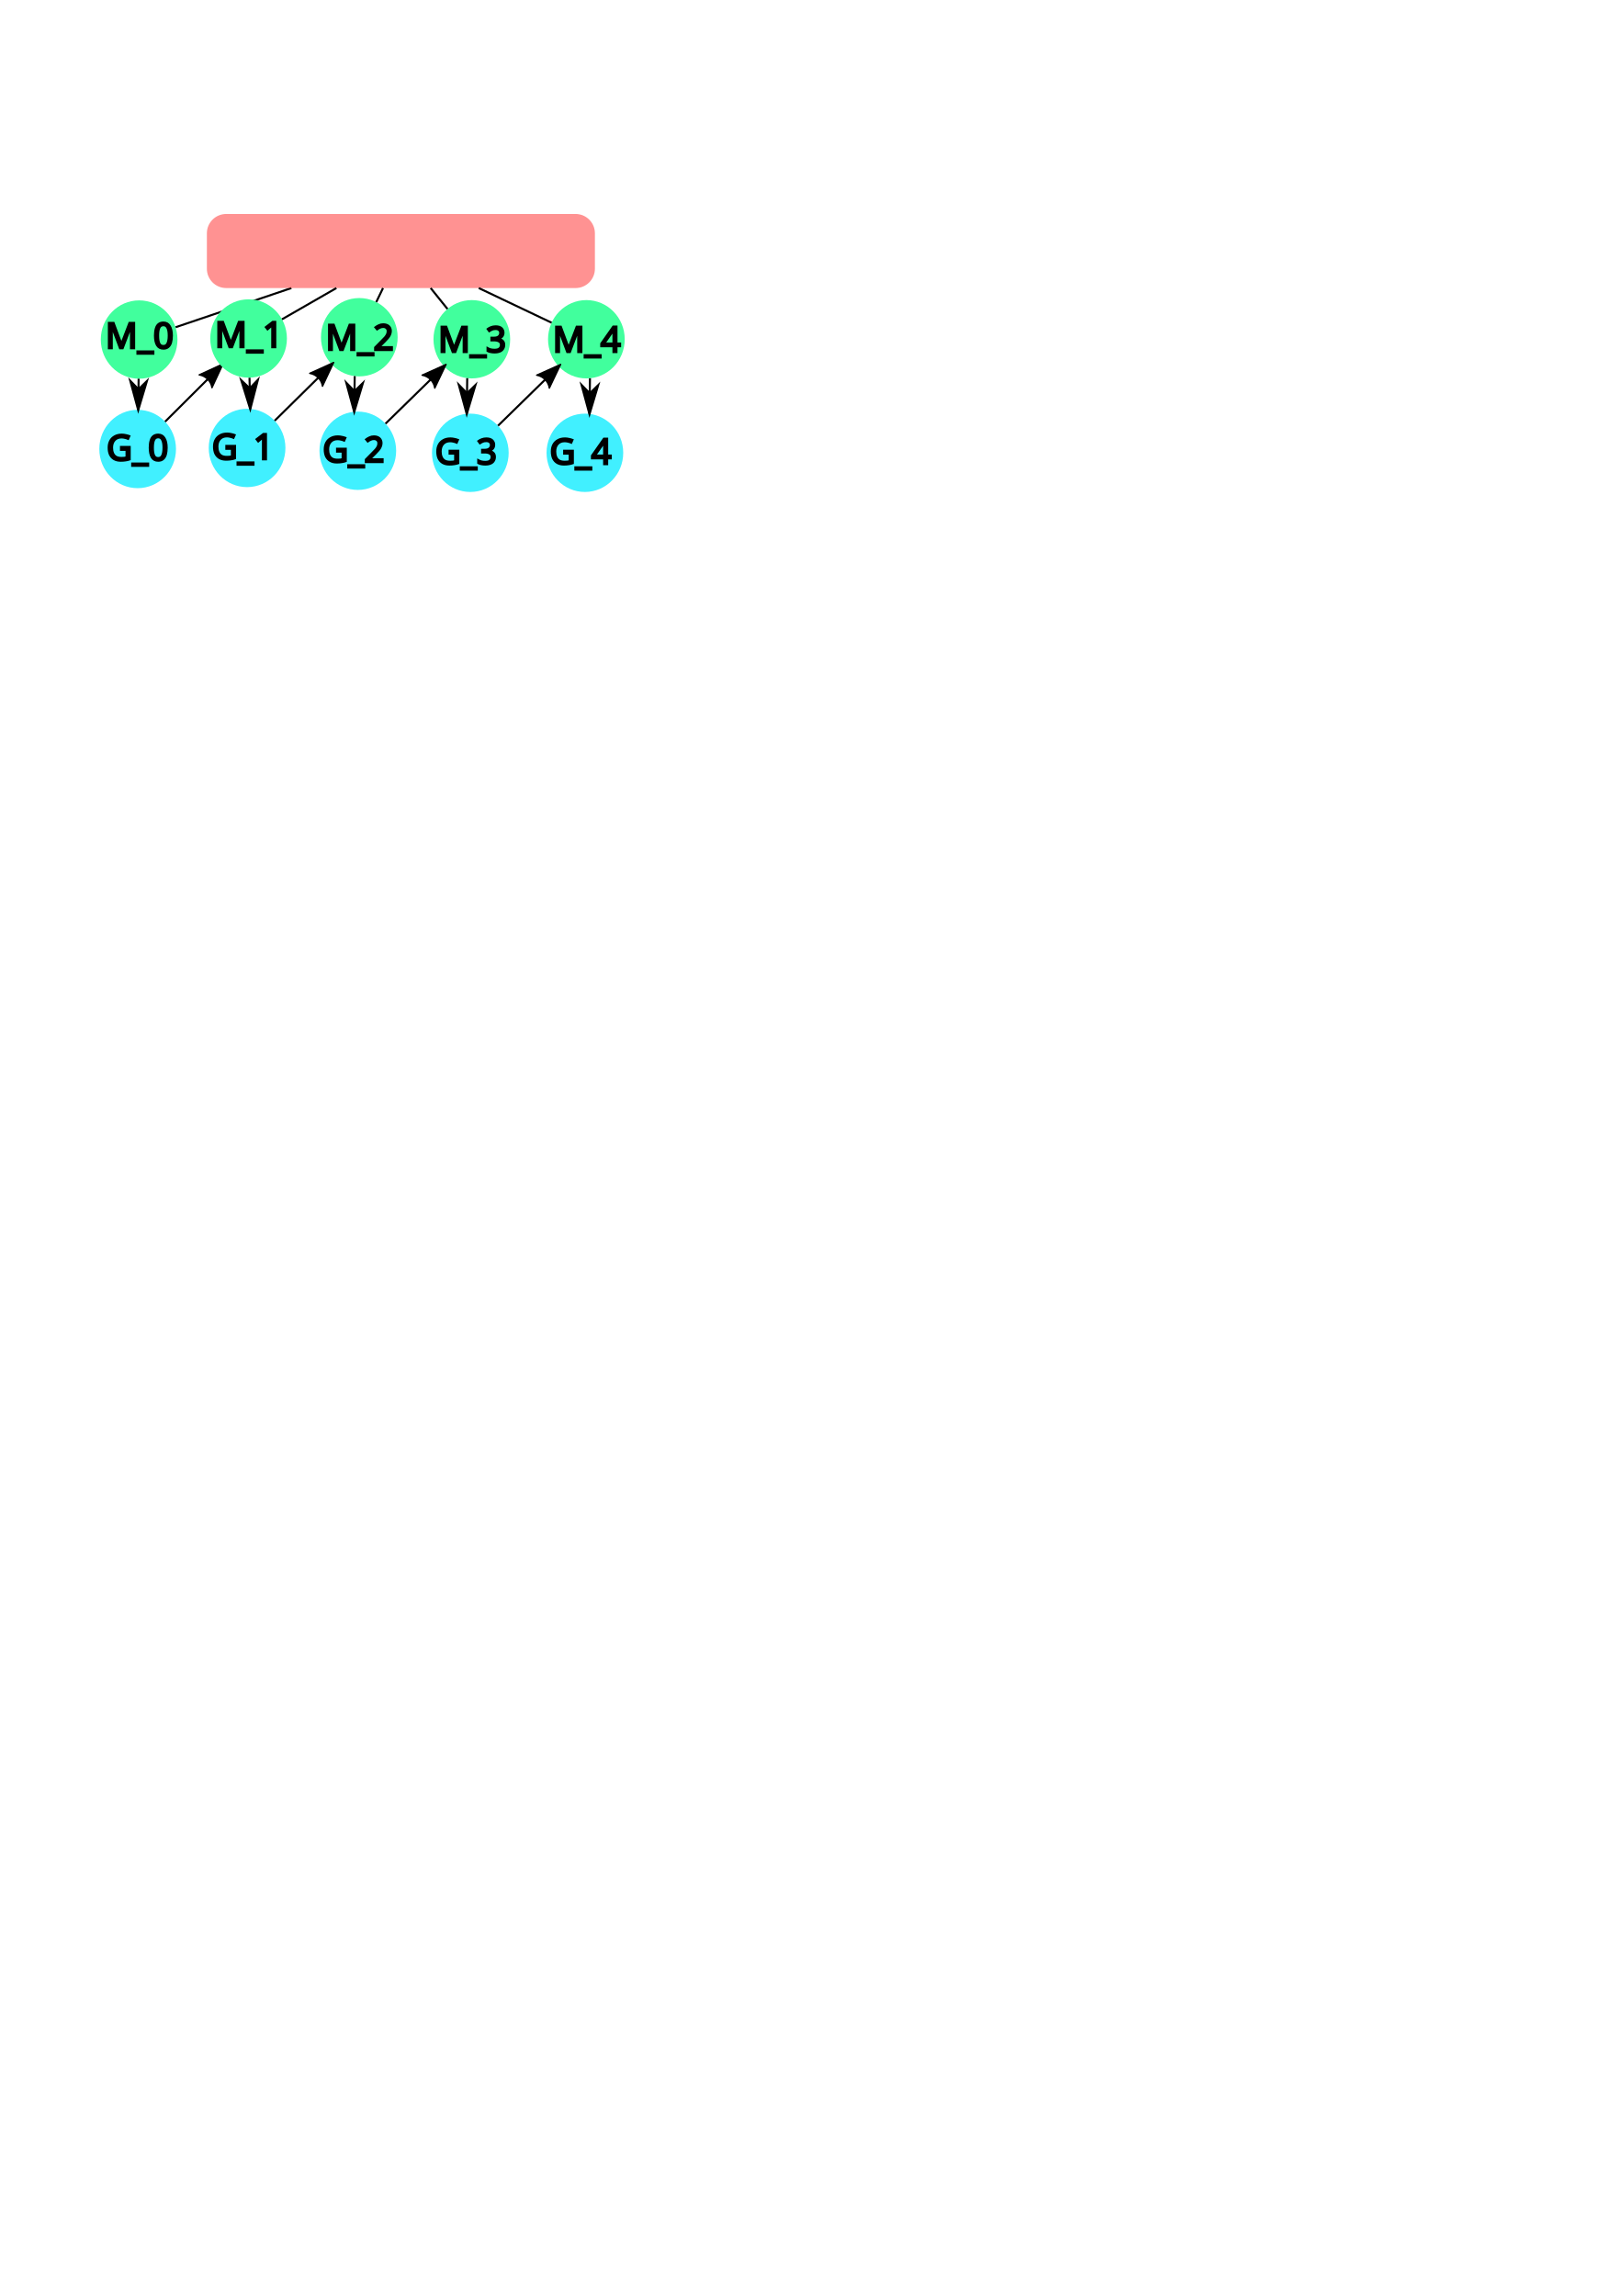
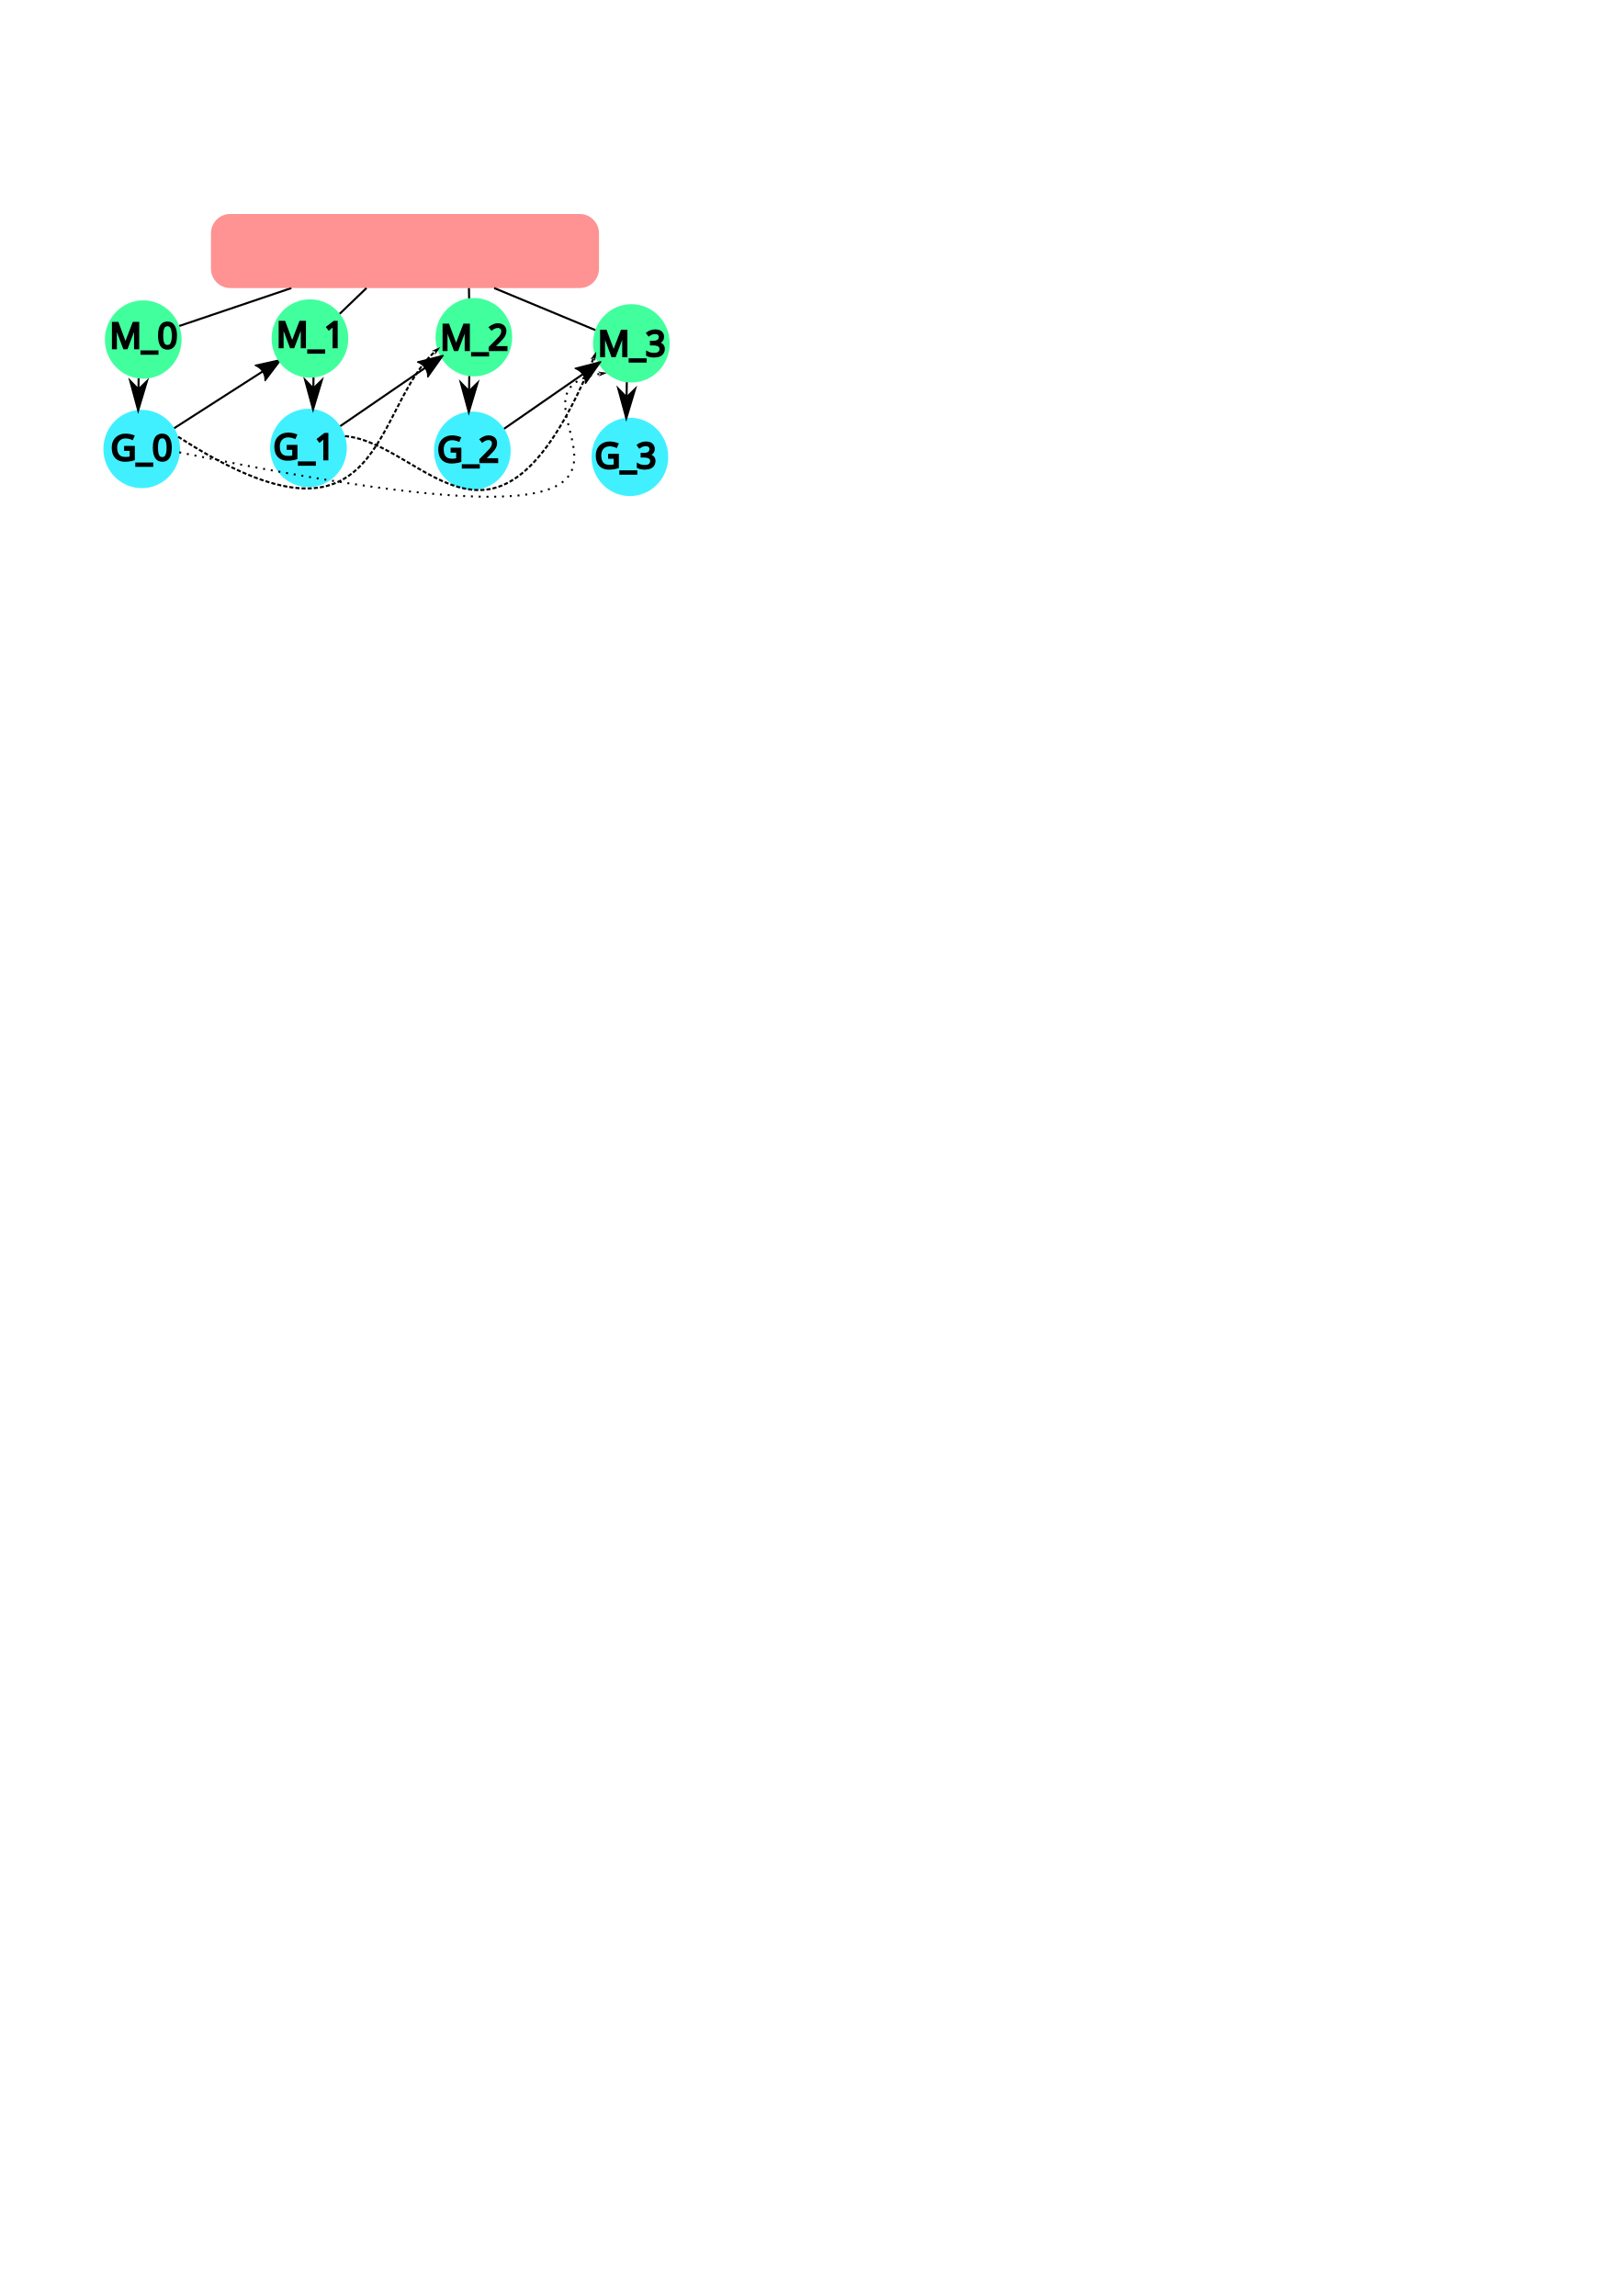
<svg xmlns="http://www.w3.org/2000/svg" width="210mm" height="297mm" viewBox="0 0 210 297" version="1.1" id="svg8">
  <defs id="defs2">
+     <marker style="overflow:visible" id="marker5123" refX="0.0" refY="0.0" orient="auto">
+       <g style="stroke:#000000;stroke-opacity:1;fill:#000000;fill-opacity:1" transform="scale(-1.2)" id="g5121">
+         <path style="fill:#000000;fill-rule:evenodd;stroke:#000000;stroke-width:0.8;stroke-linecap:round;stroke-opacity:1;fill-opacity:1" d="M -3.805,-3.959 L 0.544,0" id="path5109" />
+         <path style="fill:#000000;fill-rule:evenodd;stroke:#000000;stroke-width:0.8;stroke-linecap:round;stroke-opacity:1;fill-opacity:1" d="M -1.287,-3.959 L 3.062,0" id="path5111" />
+         <path style="fill:#000000;fill-rule:evenodd;stroke:#000000;stroke-width:0.8;stroke-linecap:round;stroke-opacity:1;fill-opacity:1" d="M 1.305,-3.959 L 5.654,0" id="path5113" />
+         <path style="fill:#000000;fill-rule:evenodd;stroke:#000000;stroke-width:0.8;stroke-linecap:round;stroke-opacity:1;fill-opacity:1" d="M -3.805,4.178 L 0.544,0.22" id="path5115" />
+         <path style="fill:#000000;fill-rule:evenodd;stroke:#000000;stroke-width:0.8;stroke-linecap:round;stroke-opacity:1;fill-opacity:1" d="M -1.287,4.178 L 3.062,0.22" id="path5117" />
+         <path style="fill:#000000;fill-rule:evenodd;stroke:#000000;stroke-width:0.8;stroke-linecap:round;stroke-opacity:1;fill-opacity:1" d="M 1.305,4.178 L 5.654,0.22" id="path5119" />
+       </g>
+     </marker>
+     <marker orient="auto" refY="0.0" refX="0.0" id="marker5099" style="overflow:visible;">
+       <path id="path5097" d="M 0.0,0.0 L 5.0,-5.0 L -12.5,0.0 L 5.0,5.0 L 0.0,0.0 z " style="fill-rule:evenodd;stroke:#000000;stroke-width:1pt;stroke-opacity:1;fill:#000000;fill-opacity:1" transform="scale(0.2) rotate(180) translate(6,0)" />
+     </marker>
+     <marker orient="auto" refY="0.0" refX="0.0" id="marker5093" style="overflow:visible;">
+       <path id="path5091" d="M 0.0,0.0 L 5.0,-5.0 L -12.5,0.0 L 5.0,5.0 L 0.0,0.0 z " style="fill-rule:evenodd;stroke:#000000;stroke-width:1pt;stroke-opacity:1;fill:#000000;fill-opacity:1" transform="scale(0.2) rotate(180) translate(6,0)" />
+     </marker>
+     <marker orient="auto" refY="0.0" refX="0.0" id="marker5085" style="overflow:visible;">
+       <path id="path4837" d="M 0.0,0.0 L 5.0,-5.0 L -12.5,0.0 L 5.0,5.0 L 0.0,0.0 z " style="fill-rule:evenodd;stroke:#000000;stroke-width:1pt;stroke-opacity:1;fill:#000000;fill-opacity:1" transform="scale(0.2) rotate(180) translate(6,0)" />
+     </marker>
    <marker orient="auto" refY="0.0" refX="0.0" id="marker6987" style="overflow:visible;">
      <path id="path6985" style="fill-rule:evenodd;stroke-width:0.625;stroke-linejoin:round;stroke:#000000;stroke-opacity:1;fill:#000000;fill-opacity:1" d="M 8.719,4.034 L -2.207,0.016 L 8.719,-4.002 C 6.973,-1.63 6.983,1.616 8.719,4.034 z " transform="scale(1.1) rotate(180) translate(1,0)" />
    </marker>
    <marker style="overflow:visible;" id="marker6869" refX="0.0" refY="0.0" orient="auto">
      <path transform="scale(1.1) rotate(180) translate(1,0)" d="M 8.719,4.034 L -2.207,0.016 L 8.719,-4.002 C 6.973,-1.63 6.983,1.616 8.719,4.034 z " style="fill-rule:evenodd;stroke-width:0.625;stroke-linejoin:round;stroke:#000000;stroke-opacity:1;fill:#000000;fill-opacity:1" id="path6867" />
    </marker>
-     <marker style="overflow:visible;" id="marker6551" refX="0.0" refY="0.0" orient="auto">
-       <path transform="scale(1.1) rotate(180) translate(1,0)" d="M 8.719,4.034 L -2.207,0.016 L 8.719,-4.002 C 6.973,-1.63 6.983,1.616 8.719,4.034 z " style="fill-rule:evenodd;stroke-width:0.625;stroke-linejoin:round;stroke:#000000;stroke-opacity:1;fill:#000000;fill-opacity:1" id="path6549" />
-     </marker>
    <marker orient="auto" refY="0.0" refX="0.0" id="Arrow1Send" style="overflow:visible;">
      <path id="path4304" d="M 0.0,0.0 L 5.0,-5.0 L -12.5,0.0 L 5.0,5.0 L 0.0,0.0 z " style="fill-rule:evenodd;stroke:#000000;stroke-width:1pt;stroke-opacity:1;fill:#000000;fill-opacity:1" transform="scale(0.2) rotate(180) translate(6,0)" />
-     </marker>
-     <marker orient="auto" refY="0.0" refX="0.0" id="marker6363" style="overflow:visible;">
-       <path id="path6361" style="fill-rule:evenodd;stroke-width:0.625;stroke-linejoin:round;stroke:#000000;stroke-opacity:1;fill:#000000;fill-opacity:1" d="M 8.719,4.034 L -2.207,0.016 L 8.719,-4.002 C 6.973,-1.63 6.983,1.616 8.719,4.034 z " transform="scale(1.1) rotate(180) translate(1,0)" />
    </marker>
    <marker orient="auto" refY="0.0" refX="0.0" id="marker6285" style="overflow:visible;">
      <path id="path6283" style="fill-rule:evenodd;stroke-width:0.625;stroke-linejoin:round;stroke:#000000;stroke-opacity:1;fill:#000000;fill-opacity:1" d="M 8.719,4.034 L -2.207,0.016 L 8.719,-4.002 C 6.973,-1.63 6.983,1.616 8.719,4.034 z " transform="scale(1.1) rotate(180) translate(1,0)" />
    </marker>
    <marker orient="auto" refY="0.0" refX="0.0" id="marker6213" style="overflow:visible;">
      <path id="path6211" style="fill-rule:evenodd;stroke-width:0.625;stroke-linejoin:round;stroke:#000000;stroke-opacity:1;fill:#000000;fill-opacity:1" d="M 8.719,4.034 L -2.207,0.016 L 8.719,-4.002 C 6.973,-1.63 6.983,1.616 8.719,4.034 z " transform="scale(1.1) rotate(180) translate(1,0)" />
    </marker>
    <marker orient="auto" refY="0.0" refX="0.0" id="Arrow2Lend" style="overflow:visible;">
      <path id="path4310" style="fill-rule:evenodd;stroke-width:0.625;stroke-linejoin:round;stroke:#000000;stroke-opacity:1;fill:#000000;fill-opacity:1" d="M 8.719,4.034 L -2.207,0.016 L 8.719,-4.002 C 6.973,-1.63 6.983,1.616 8.719,4.034 z " transform="scale(1.1) rotate(180) translate(1,0)" />
    </marker>
    <marker orient="auto" refY="0.0" refX="0.0" id="Arrow1Lend" style="overflow:visible;">
      <path id="path4292" d="M 0.0,0.0 L 5.0,-5.0 L -12.5,0.0 L 5.0,5.0 L 0.0,0.0 z " style="fill-rule:evenodd;stroke:#000000;stroke-width:1pt;stroke-opacity:1;fill:#000000;fill-opacity:1" transform="scale(0.8) rotate(180) translate(12.5,0)" />
    </marker>
    <marker orient="auto" refY="0" refX="0" id="Arrow1Lend-5" style="overflow:visible">
      <path id="path4292-3" d="M 0,0 5,-5 -12.5,0 5,5 Z" style="fill:#000000;fill-opacity:1;fill-rule:evenodd;stroke:#000000;stroke-width:1pt;stroke-opacity:1" transform="matrix(-0.8,0,0,-0.8,-10,0)" />
    </marker>
    <marker orient="auto" refY="0" refX="0" id="Arrow1Lend-9" style="overflow:visible">
      <path id="path4292-36" d="M 0,0 5,-5 -12.5,0 5,5 Z" style="fill:#000000;fill-opacity:1;fill-rule:evenodd;stroke:#000000;stroke-width:1pt;stroke-opacity:1" transform="matrix(-0.8,0,0,-0.8,-10,0)" />
    </marker>
    <marker orient="auto" refY="0" refX="0" id="Arrow1Lend-0" style="overflow:visible">
      <path id="path4292-2" d="M 0,0 5,-5 -12.5,0 5,5 Z" style="fill:#000000;fill-opacity:1;fill-rule:evenodd;stroke:#000000;stroke-width:1pt;stroke-opacity:1" transform="matrix(-0.8,0,0,-0.8,-10,0)" />
    </marker>
    <marker orient="auto" refY="0" refX="0" id="Arrow1Lend-6" style="overflow:visible">
      <path id="path4292-1" d="M 0,0 5,-5 -12.5,0 5,5 Z" style="fill:#000000;fill-opacity:1;fill-rule:evenodd;stroke:#000000;stroke-width:1pt;stroke-opacity:1" transform="matrix(-0.8,0,0,-0.8,-10,0)" />
    </marker>
    <marker orient="auto" refY="0" refX="0" id="Arrow1Lend-9-5" style="overflow:visible">
      <path id="path4292-36-0" d="M 0,0 5,-5 -12.5,0 5,5 Z" style="fill:#000000;fill-opacity:1;fill-rule:evenodd;stroke:#000000;stroke-width:1pt;stroke-opacity:1" transform="matrix(-0.8,0,0,-0.8,-10,0)" />
    </marker>
    <marker orient="auto" refY="0" refX="0" id="Arrow1Lend-9-0" style="overflow:visible">
      <path id="path4292-36-6" d="M 0,0 5,-5 -12.5,0 5,5 Z" style="fill:#000000;fill-opacity:1;fill-rule:evenodd;stroke:#000000;stroke-width:1pt;stroke-opacity:1" transform="matrix(-0.8,0,0,-0.8,-10,0)" />
    </marker>
  </defs>
  <g id="layer1">
-     <path style="fill:none;fill-rule:evenodd;stroke:#000000;stroke-width:0.265px;stroke-linecap:butt;stroke-linejoin:miter;stroke-opacity:1;marker-end:" d="M 37.685,37.262 22.704,42.33" id="path6447" />
-     <rect style="fill:#ff4141;fill-opacity:0.573;stroke:#000000;stroke-width:0" id="rect4248" width="50.186" height="9.584" x="26.756" y="27.678" ry="2.503" />
-     <flowRoot xml:space="preserve" id="flowRoot4250" style="font-size:30px;line-height:25px;font-family:Ubuntu;-inkscape-font-specification:'Ubuntu, Normal';letter-spacing:0px;word-spacing:0px;writing-mode:lr-tb;fill:#000000;fill-opacity:1;stroke:#000000;stroke-width:0;stroke-linecap:butt;stroke-linejoin:miter;stroke-miterlimit:4;stroke-dasharray:none;stroke-opacity:1" transform="matrix(0.2645833,0,0,0.2645833,17.73595,-31.80311)">
+     <path style="fill:none;fill-rule:evenodd;stroke:#000000;stroke-width:0.265px;stroke-linecap:butt;stroke-linejoin:miter;stroke-opacity:1" d="M 37.685,37.262 23.178,42.17" id="path6447" />
+     <rect style="fill:#ff4141;fill-opacity:0.573;stroke:#000000;stroke-width:0" id="rect4248" width="50.186" height="9.584" x="27.285" y="27.678" ry="2.503" />
+     <flowRoot xml:space="preserve" id="flowRoot4250" style="font-size:30px;line-height:25px;font-family:Ubuntu;-inkscape-font-specification:'Ubuntu, Normal';letter-spacing:0px;word-spacing:0px;writing-mode:lr-tb;fill:#000000;fill-opacity:1;stroke:#000000;stroke-width:0;stroke-linecap:butt;stroke-linejoin:miter;stroke-miterlimit:4;stroke-dasharray:none;stroke-opacity:1" transform="matrix(0.2645833,0,0,0.2645833,18.26512,-31.80311)">
      <flowRegion id="flowRegion4252" style="fill:#000000;fill-opacity:1;stroke-width:0;stroke-miterlimit:4;stroke-dasharray:none">
        <rect id="rect4254" width="124.447" height="36.082" x="70.041" y="228.642" style="fill:#000000;fill-opacity:1;stroke-width:0;stroke-miterlimit:4;stroke-dasharray:none" />
      </flowRegion>
      <flowPara id="flowPara4256" style="font-size:24px">Examples</flowPara>
    </flowRoot>
-     <ellipse style="fill:#41ff9d;fill-opacity:1;stroke:#000000;stroke-width:0;stroke-miterlimit:4;stroke-dasharray:none" id="path4258" cx="17.996" cy="43.923" rx="4.959" ry="5.067" />
-     <text xml:space="preserve" style="font-size:7.938px;line-height:6.615px;font-family:Ubuntu;-inkscape-font-specification:'Ubuntu, Normal';letter-spacing:0px;word-spacing:0px;writing-mode:lr-tb;fill:none;stroke:#000000;stroke-width:0.265px;stroke-linecap:butt;stroke-linejoin:miter;stroke-opacity:1" x="13.628" y="45.052" id="text4262">
-       <tspan id="tspan4260" x="13.628" y="45.052" style="font-size:4.586px;fill:#000000;fill-opacity:1;stroke-width:0.265px">M_0</tspan>
+     <ellipse style="fill:#41ff9d;fill-opacity:1;stroke:#000000;stroke-width:0;stroke-miterlimit:4;stroke-dasharray:none" id="path4258" cx="18.525" cy="43.923" rx="4.959" ry="5.067" />
+     <text xml:space="preserve" style="font-size:7.938px;line-height:6.615px;font-family:Ubuntu;-inkscape-font-specification:'Ubuntu, Normal';letter-spacing:0px;word-spacing:0px;writing-mode:lr-tb;fill:none;stroke:#000000;stroke-width:0.265px;stroke-linecap:butt;stroke-linejoin:miter;stroke-opacity:1" x="14.157" y="45.052" id="text4262">
+       <tspan id="tspan4260" x="14.157" y="45.052" style="font-size:4.586px;fill:#000000;fill-opacity:1;stroke-width:0.265px">M_0</tspan>
    </text>
-     <ellipse style="fill:#41f0ff;fill-opacity:1;stroke:#000000;stroke-width:0;stroke-miterlimit:4;stroke-dasharray:none" id="path4258-3" cx="17.803" cy="58.081" rx="4.959" ry="5.067" />
-     <text xml:space="preserve" style="font-size:7.938px;line-height:6.615px;font-family:Ubuntu;-inkscape-font-specification:'Ubuntu, Normal';letter-spacing:0px;word-spacing:0px;writing-mode:lr-tb;fill:none;stroke:#000000;stroke-width:0.265px;stroke-linecap:butt;stroke-linejoin:miter;stroke-opacity:1" x="13.775" y="59.551" id="text4262-6">
-       <tspan id="tspan4260-7" x="13.775" y="59.551" style="font-size:4.586px;fill:#000000;fill-opacity:1;stroke-width:0.265px">G_0</tspan>
+     <ellipse style="fill:#41f0ff;fill-opacity:1;stroke:#000000;stroke-width:0;stroke-miterlimit:4;stroke-dasharray:none" id="path4258-3" cx="18.332" cy="58.081" rx="4.959" ry="5.067" />
+     <text xml:space="preserve" style="font-size:7.938px;line-height:6.615px;font-family:Ubuntu;-inkscape-font-specification:'Ubuntu, Normal';letter-spacing:0px;word-spacing:0px;writing-mode:lr-tb;fill:none;stroke:#000000;stroke-width:0.265px;stroke-linecap:butt;stroke-linejoin:miter;stroke-opacity:1" x="14.304" y="59.551" id="text4262-6">
+       <tspan id="tspan4260-7" x="14.304" y="59.551" style="font-size:4.586px;fill:#000000;fill-opacity:1;stroke-width:0.265px">G_0</tspan>
    </text>
-     <path style="fill:none;fill-rule:evenodd;stroke:#000000;stroke-width:0.265;stroke-linecap:butt;stroke-linejoin:miter;stroke-miterlimit:4;stroke-dasharray:none;stroke-dashoffset:0;stroke-opacity:1;marker-end:url(#Arrow1Lend)" d="m 17.929,48.99 -0.053,4.025" id="path4287" />
-     <ellipse style="fill:#41f0ff;fill-opacity:1;stroke:#000000;stroke-width:0;stroke-miterlimit:4;stroke-dasharray:none" id="path4258-3-1" cx="31.956" cy="57.945" rx="4.959" ry="5.067" />
-     <text xml:space="preserve" style="font-size:7.938px;line-height:6.615px;font-family:Ubuntu;-inkscape-font-specification:'Ubuntu, Normal';letter-spacing:0px;word-spacing:0px;writing-mode:lr-tb;fill:none;stroke:#000000;stroke-width:0.265px;stroke-linecap:butt;stroke-linejoin:miter;stroke-opacity:1" x="27.399" y="59.414" id="text4262-6-2">
-       <tspan id="tspan4260-7-7" x="27.399" y="59.414" style="font-size:4.586px;fill:#000000;fill-opacity:1;stroke-width:0.265px">G_1</tspan>
+     <path style="fill:none;fill-rule:evenodd;stroke:#000000;stroke-width:0.265;stroke-linecap:butt;stroke-linejoin:miter;stroke-miterlimit:4;stroke-dasharray:none;stroke-dashoffset:0;stroke-opacity:1;marker-end:url(#Arrow1Lend)" d="m 17.927,48.953 -0.056,4.083" id="path4287" />
+     <ellipse style="fill:#41f0ff;fill-opacity:1;stroke:#000000;stroke-width:0;stroke-miterlimit:4;stroke-dasharray:none" id="path4258-3-1" cx="39.893" cy="57.945" rx="4.959" ry="5.067" />
+     <text xml:space="preserve" style="font-size:7.938px;line-height:6.615px;font-family:Ubuntu;-inkscape-font-specification:'Ubuntu, Normal';letter-spacing:0px;word-spacing:0px;writing-mode:lr-tb;fill:none;stroke:#000000;stroke-width:0.265px;stroke-linecap:butt;stroke-linejoin:miter;stroke-opacity:1" x="35.336" y="59.414" id="text4262-6-2">
+       <tspan id="tspan4260-7-7" x="35.336" y="59.414" style="font-size:4.586px;fill:#000000;fill-opacity:1;stroke-width:0.265px">G_1</tspan>
    </text>
-     <path style="fill:none;fill-rule:evenodd;stroke:#000000;stroke-width:0.265;stroke-linecap:butt;stroke-linejoin:miter;stroke-miterlimit:4;stroke-dasharray:none;stroke-dashoffset:0;stroke-opacity:1;marker-end:url(#Arrow1Lend-5)" d="m 32.269,48.852 0.096,4.043" id="path4287-0" />
-     <ellipse style="fill:#41ff9d;fill-opacity:1;stroke:#000000;stroke-width:0;stroke-miterlimit:4;stroke-dasharray:none" id="path4258-0" cx="46.471" cy="43.62" rx="4.959" ry="5.067" />
-     <text xml:space="preserve" style="font-size:7.938px;line-height:6.615px;font-family:Ubuntu;-inkscape-font-specification:'Ubuntu, Normal';letter-spacing:0px;word-spacing:0px;writing-mode:lr-tb;fill:none;stroke:#000000;stroke-width:0.265px;stroke-linecap:butt;stroke-linejoin:miter;stroke-opacity:1" x="42.103" y="45.279" id="text4262-626">
-       <tspan id="tspan4260-1" x="42.103" y="45.279" style="font-size:4.586px;fill:#000000;fill-opacity:1;stroke-width:0.265px">M_2</tspan>
+     <path style="fill:none;fill-rule:evenodd;stroke:#000000;stroke-width:0.265;stroke-linecap:butt;stroke-linejoin:miter;stroke-miterlimit:4;stroke-dasharray:none;stroke-dashoffset:0;stroke-opacity:1;marker-end:url(#Arrow1Lend-5)" d="m 40.547,48.831 -0.056,4.083" id="path4287-0" />
+     <ellipse style="fill:#41ff9d;fill-opacity:1;stroke:#000000;stroke-width:0;stroke-miterlimit:4;stroke-dasharray:none" id="path4258-0" cx="61.287" cy="43.62" rx="4.959" ry="5.067" />
+     <text xml:space="preserve" style="font-size:7.938px;line-height:6.615px;font-family:Ubuntu;-inkscape-font-specification:'Ubuntu, Normal';letter-spacing:0px;word-spacing:0px;writing-mode:lr-tb;fill:none;stroke:#000000;stroke-width:0.265px;stroke-linecap:butt;stroke-linejoin:miter;stroke-opacity:1" x="56.919" y="45.279" id="text4262-626">
+       <tspan id="tspan4260-1" x="56.919" y="45.279" style="font-size:4.586px;fill:#000000;fill-opacity:1;stroke-width:0.265px">M_2</tspan>
    </text>
-     <ellipse style="fill:#41f0ff;fill-opacity:1;stroke:#000000;stroke-width:0;stroke-miterlimit:4;stroke-dasharray:none" id="path4258-3-8" cx="46.277" cy="58.308" rx="4.959" ry="5.067" />
-     <text xml:space="preserve" style="font-size:7.938px;line-height:6.615px;font-family:Ubuntu;-inkscape-font-specification:'Ubuntu, Normal';letter-spacing:0px;word-spacing:0px;writing-mode:lr-tb;fill:none;stroke:#000000;stroke-width:0.265px;stroke-linecap:butt;stroke-linejoin:miter;stroke-opacity:1" x="41.72" y="59.777" id="text4262-6-7">
-       <tspan id="tspan4260-7-9" x="41.72" y="59.777" style="font-size:4.586px;fill:#000000;fill-opacity:1;stroke-width:0.265px">G_2</tspan>
+     <ellipse style="fill:#41f0ff;fill-opacity:1;stroke:#000000;stroke-width:0;stroke-miterlimit:4;stroke-dasharray:none" id="path4258-3-8" cx="61.094" cy="58.308" rx="4.959" ry="5.067" />
+     <text xml:space="preserve" style="font-size:7.938px;line-height:6.615px;font-family:Ubuntu;-inkscape-font-specification:'Ubuntu, Normal';letter-spacing:0px;word-spacing:0px;writing-mode:lr-tb;fill:none;stroke:#000000;stroke-width:0.265px;stroke-linecap:butt;stroke-linejoin:miter;stroke-opacity:1" x="56.537" y="59.777" id="text4262-6-7">
+       <tspan id="tspan4260-7-9" x="56.537" y="59.777" style="font-size:4.586px;fill:#000000;fill-opacity:1;stroke-width:0.265px">G_2</tspan>
    </text>
-     <path style="fill:none;fill-rule:evenodd;stroke:#000000;stroke-width:0.265;stroke-linecap:butt;stroke-linejoin:miter;stroke-miterlimit:4;stroke-dasharray:none;stroke-dashoffset:0;stroke-opacity:1;marker-end:url(#Arrow1Lend-9)" d="m 45.875,48.65 -0.061,4.612" id="path4287-2" />
-     <ellipse style="fill:#41ff9d;fill-opacity:1;stroke:#000000;stroke-width:0;stroke-miterlimit:4;stroke-dasharray:none" id="path4258-0-3" cx="61.023" cy="43.885" rx="4.959" ry="5.067" />
-     <text xml:space="preserve" style="font-size:7.938px;line-height:6.615px;font-family:Ubuntu;-inkscape-font-specification:'Ubuntu, Normal';letter-spacing:0px;word-spacing:0px;writing-mode:lr-tb;fill:none;stroke:#000000;stroke-width:0.265px;stroke-linecap:butt;stroke-linejoin:miter;stroke-opacity:1" x="56.655" y="45.543" id="text4262-626-6">
-       <tspan id="tspan4260-1-1" x="56.655" y="45.543" style="font-size:4.586px;fill:#000000;fill-opacity:1;stroke-width:0.265px">M_3</tspan>
+     <path style="fill:none;fill-rule:evenodd;stroke:#000000;stroke-width:0.265;stroke-linecap:butt;stroke-linejoin:miter;stroke-miterlimit:4;stroke-dasharray:none;stroke-dashoffset:0;stroke-opacity:1;marker-end:url(#Arrow1Lend-9)" d="m 60.692,48.65 -0.061,4.612" id="path4287-2" />
+     <ellipse style="fill:#41ff9d;fill-opacity:1;stroke:#000000;stroke-width:0;stroke-miterlimit:4;stroke-dasharray:none" id="path4258-0-3" cx="81.66" cy="44.414" rx="4.959" ry="5.067" />
+     <text xml:space="preserve" style="font-size:7.938px;line-height:6.615px;font-family:Ubuntu;-inkscape-font-specification:'Ubuntu, Normal';letter-spacing:0px;word-spacing:0px;writing-mode:lr-tb;fill:none;stroke:#000000;stroke-width:0.265px;stroke-linecap:butt;stroke-linejoin:miter;stroke-opacity:1" x="77.292" y="46.072" id="text4262-626-6">
+       <tspan id="tspan4260-1-1" x="77.292" y="46.072" style="font-size:4.586px;fill:#000000;fill-opacity:1;stroke-width:0.265px">M_3</tspan>
    </text>
-     <ellipse style="fill:#41f0ff;fill-opacity:1;stroke:#000000;stroke-width:0;stroke-miterlimit:4;stroke-dasharray:none" id="path4258-3-8-0" cx="60.829" cy="58.572" rx="4.959" ry="5.067" />
-     <text xml:space="preserve" style="font-size:7.938px;line-height:6.615px;font-family:Ubuntu;-inkscape-font-specification:'Ubuntu, Normal';letter-spacing:0px;word-spacing:0px;writing-mode:lr-tb;fill:none;stroke:#000000;stroke-width:0.265px;stroke-linecap:butt;stroke-linejoin:miter;stroke-opacity:1" x="56.272" y="60.042" id="text4262-6-7-6">
-       <tspan id="tspan4260-7-9-3" x="56.272" y="60.042" style="font-size:4.586px;fill:#000000;fill-opacity:1;stroke-width:0.265px">G_3</tspan>
+     <ellipse style="fill:#41f0ff;fill-opacity:1;stroke:#000000;stroke-width:0;stroke-miterlimit:4;stroke-dasharray:none" id="path4258-3-8-0" cx="81.467" cy="59.101" rx="4.959" ry="5.067" />
+     <text xml:space="preserve" style="font-size:7.938px;line-height:6.615px;font-family:Ubuntu;-inkscape-font-specification:'Ubuntu, Normal';letter-spacing:0px;word-spacing:0px;writing-mode:lr-tb;fill:none;stroke:#000000;stroke-width:0.265px;stroke-linecap:butt;stroke-linejoin:miter;stroke-opacity:1" x="76.91" y="60.571" id="text4262-6-7-6">
+       <tspan id="tspan4260-7-9-3" x="76.91" y="60.571" style="font-size:4.586px;fill:#000000;fill-opacity:1;stroke-width:0.265px">G_3</tspan>
    </text>
-     <path style="fill:none;fill-rule:evenodd;stroke:#000000;stroke-width:0.265;stroke-linecap:butt;stroke-linejoin:miter;stroke-miterlimit:4;stroke-dasharray:none;stroke-dashoffset:0;stroke-opacity:1;marker-end:url(#Arrow1Lend-9-5)" d="m 60.427,48.915 -0.061,4.612" id="path4287-2-2" />
-     <ellipse style="fill:#41ff9d;fill-opacity:1;stroke:#000000;stroke-width:0;stroke-miterlimit:4;stroke-dasharray:none" id="path4258-0-1" cx="75.839" cy="43.885" rx="4.959" ry="5.067" />
-     <text xml:space="preserve" style="font-size:7.938px;line-height:6.615px;font-family:Ubuntu;-inkscape-font-specification:'Ubuntu, Normal';letter-spacing:0px;word-spacing:0px;writing-mode:lr-tb;fill:none;stroke:#000000;stroke-width:0.265px;stroke-linecap:butt;stroke-linejoin:miter;stroke-opacity:1" x="71.471" y="45.543" id="text4262-626-5">
-       <tspan id="tspan4260-1-5" x="71.471" y="45.543" style="font-size:4.586px;fill:#000000;fill-opacity:1;stroke-width:0.265px">M_4</tspan>
+     <path style="fill:none;fill-rule:evenodd;stroke:#000000;stroke-width:0.265;stroke-linecap:butt;stroke-linejoin:miter;stroke-miterlimit:4;stroke-dasharray:none;stroke-dashoffset:0;stroke-opacity:1;marker-end:url(#Arrow1Lend-9-5)" d="m 81.065,49.444 -0.061,4.612" id="path4287-2-2" />
+     <path style="fill:none;fill-rule:evenodd;stroke:#000000;stroke-width:0.265px;stroke-linecap:butt;stroke-linejoin:miter;stroke-opacity:1;marker-end:url(#Arrow2Lend)" d="M 22.532,55.387 36.043,46.72" id="path6143" />
+     <ellipse style="fill:#41ff9d;fill-opacity:1;stroke:#000000;stroke-width:0;stroke-miterlimit:4;stroke-dasharray:none" id="path4258-5" cx="40.087" cy="43.786" rx="4.959" ry="5.067" />
+     <path style="fill:none;fill-rule:evenodd;stroke:#000000;stroke-width:0.265px;stroke-linecap:butt;stroke-linejoin:miter;stroke-opacity:1;marker-end:url(#marker6213)" d="M 44.009,55.119 57.014,46.191" id="path6209" />
+     <text xml:space="preserve" style="font-size:7.938px;line-height:6.615px;font-family:Ubuntu;-inkscape-font-specification:'Ubuntu, Normal';letter-spacing:0px;word-spacing:0px;writing-mode:lr-tb;fill:none;stroke:#000000;stroke-width:0.265px;stroke-linecap:butt;stroke-linejoin:miter;stroke-opacity:1" x="35.718" y="44.916" id="text4262-62">
+       <tspan id="tspan4260-9" x="35.718" y="44.916" style="font-size:4.586px;fill:#000000;fill-opacity:1;stroke-width:0.265px">M_1</tspan>
    </text>
-     <ellipse style="fill:#41f0ff;fill-opacity:1;stroke:#000000;stroke-width:0;stroke-miterlimit:4;stroke-dasharray:none" id="path4258-3-8-4" cx="75.646" cy="58.572" rx="4.959" ry="5.067" />
-     <text xml:space="preserve" style="font-size:7.938px;line-height:6.615px;font-family:Ubuntu;-inkscape-font-specification:'Ubuntu, Normal';letter-spacing:0px;word-spacing:0px;writing-mode:lr-tb;fill:none;stroke:#000000;stroke-width:0.265px;stroke-linecap:butt;stroke-linejoin:miter;stroke-opacity:1" x="71.089" y="60.042" id="text4262-6-7-7">
-       <tspan id="tspan4260-7-9-6" x="71.089" y="60.042" style="font-size:4.586px;fill:#000000;fill-opacity:1;stroke-width:0.265px">G_4</tspan>
-     </text>
-     <path style="fill:none;fill-rule:evenodd;stroke:#000000;stroke-width:0.265;stroke-linecap:butt;stroke-linejoin:miter;stroke-miterlimit:4;stroke-dasharray:none;stroke-dashoffset:0;stroke-opacity:1;marker-end:url(#Arrow1Lend-9-0)" d="m 76.302,48.93 -0.061,4.612" id="path4287-2-5" />
-     <path style="fill:none;fill-rule:evenodd;stroke:#000000;stroke-width:0.265px;stroke-linecap:butt;stroke-linejoin:miter;stroke-opacity:1;marker-end:url(#Arrow2Lend)" d="m 21.353,54.544 7.246,-7.22" id="path6143" />
-     <ellipse style="fill:#41ff9d;fill-opacity:1;stroke:#000000;stroke-width:0;stroke-miterlimit:4;stroke-dasharray:none" id="path4258-5" cx="32.149" cy="43.786" rx="4.959" ry="5.067" />
-     <path style="fill:none;fill-rule:evenodd;stroke:#000000;stroke-width:0.265px;stroke-linecap:butt;stroke-linejoin:miter;stroke-opacity:1;marker-end:url(#marker6213)" d="m 35.523,54.425 7.381,-7.284" id="path6209" />
-     <text xml:space="preserve" style="font-size:7.938px;line-height:6.615px;font-family:Ubuntu;-inkscape-font-specification:'Ubuntu, Normal';letter-spacing:0px;word-spacing:0px;writing-mode:lr-tb;fill:none;stroke:#000000;stroke-width:0.265px;stroke-linecap:butt;stroke-linejoin:miter;stroke-opacity:1" x="27.781" y="44.916" id="text4262-62">
-       <tspan id="tspan4260-9" x="27.781" y="44.916" style="font-size:4.586px;fill:#000000;fill-opacity:1;stroke-width:0.265px">M_1</tspan>
-     </text>
-     <path style="fill:none;fill-rule:evenodd;stroke:#000000;stroke-width:0.265px;stroke-linecap:butt;stroke-linejoin:miter;stroke-opacity:1;marker-end:url(#marker6285)" d="m 49.859,54.804 7.581,-7.415" id="path6281" />
-     <path style="fill:none;fill-rule:evenodd;stroke:#000000;stroke-width:0.265px;stroke-linecap:butt;stroke-linejoin:miter;stroke-opacity:1;marker-end:url(#marker6363)" d="m 64.411,55.068 7.847,-7.678" id="path6359" />
-     <path style="fill:none;fill-rule:evenodd;stroke:#000000;stroke-width:0.265px;stroke-linecap:butt;stroke-linejoin:miter;stroke-opacity:1;marker-end:" d="m 43.507,37.262 -7.036,4.041" id="path6449" />
-     <path style="fill:none;fill-rule:evenodd;stroke:#000000;stroke-width:0.265px;stroke-linecap:butt;stroke-linejoin:miter;stroke-opacity:1;marker-end:" d="m 49.538,37.262 -0.875,1.813" id="path6451" />
-     <path style="fill:none;fill-rule:evenodd;stroke:#000000;stroke-width:0.265px;stroke-linecap:butt;stroke-linejoin:miter;stroke-opacity:1;marker-end:" d="m 55.7,37.262 2.175,2.707" id="path6453" />
-     <path style="fill:none;fill-rule:evenodd;stroke:#000000;stroke-width:0.265px;stroke-linecap:butt;stroke-linejoin:miter;stroke-opacity:1;marker-end:" d="m 61.921,37.262 9.423,4.484" id="path6455" />
+     <path style="fill:none;fill-rule:evenodd;stroke:#000000;stroke-width:0.265px;stroke-linecap:butt;stroke-linejoin:miter;stroke-opacity:1;marker-end:url(#marker6285)" d="M 65.197,55.462 77.397,47.003" id="path6281" />
+     <path style="fill:none;fill-rule:evenodd;stroke:#000000;stroke-width:0.265px;stroke-linecap:butt;stroke-linejoin:miter;stroke-opacity:1" d="m 47.398,37.262 -3.462,3.33" id="path6449" />
+     <path style="fill:none;fill-rule:evenodd;stroke:#000000;stroke-width:0.265px;stroke-linecap:butt;stroke-linejoin:miter;stroke-opacity:1" d="m 60.65,37.262 0.023,1.33" id="path6451" />
+     <path style="fill:none;fill-rule:evenodd;stroke:#000000;stroke-width:0.265px;stroke-linecap:butt;stroke-linejoin:miter;stroke-opacity:1" d="m 63.914,37.262 13.081,5.434" id="path6453" />
+     <path style="fill:none;fill-rule:evenodd;stroke:#000000;stroke-width:0.265;stroke-linecap:butt;stroke-linejoin:miter;stroke-miterlimit:4;stroke-dasharray:0.529,0.265;stroke-dashoffset:0;stroke-opacity:1;marker-end:url(#marker5085)" d="M 23.042,56.496 C 50.194,74.031 47.946,52.366 56.577,45.206" id="path4820" />
+     <path style="fill:none;fill-rule:evenodd;stroke:#000000;stroke-width:0.251;stroke-linecap:butt;stroke-linejoin:miter;stroke-miterlimit:4;stroke-dasharray:0.251,0.754;stroke-dashoffset:0;stroke-opacity:1;marker-end:url(#marker5093)" d="M 23.184,58.509 C 103.935,75.146 59.871,50.604 78.052,48.292" id="path5089" />
+     <path style="fill:none;fill-rule:evenodd;stroke:#000000;stroke-width:0.265;stroke-linecap:butt;stroke-linejoin:miter;stroke-miterlimit:4;stroke-dasharray:0.529,0.265;stroke-dashoffset:0;stroke-opacity:1;marker-end:url(#marker5099)" d="M 44.62,56.413 C 55.087,57.356 64.272,76.977 76.933,45.945" id="path5095" />
  </g>
</svg>
